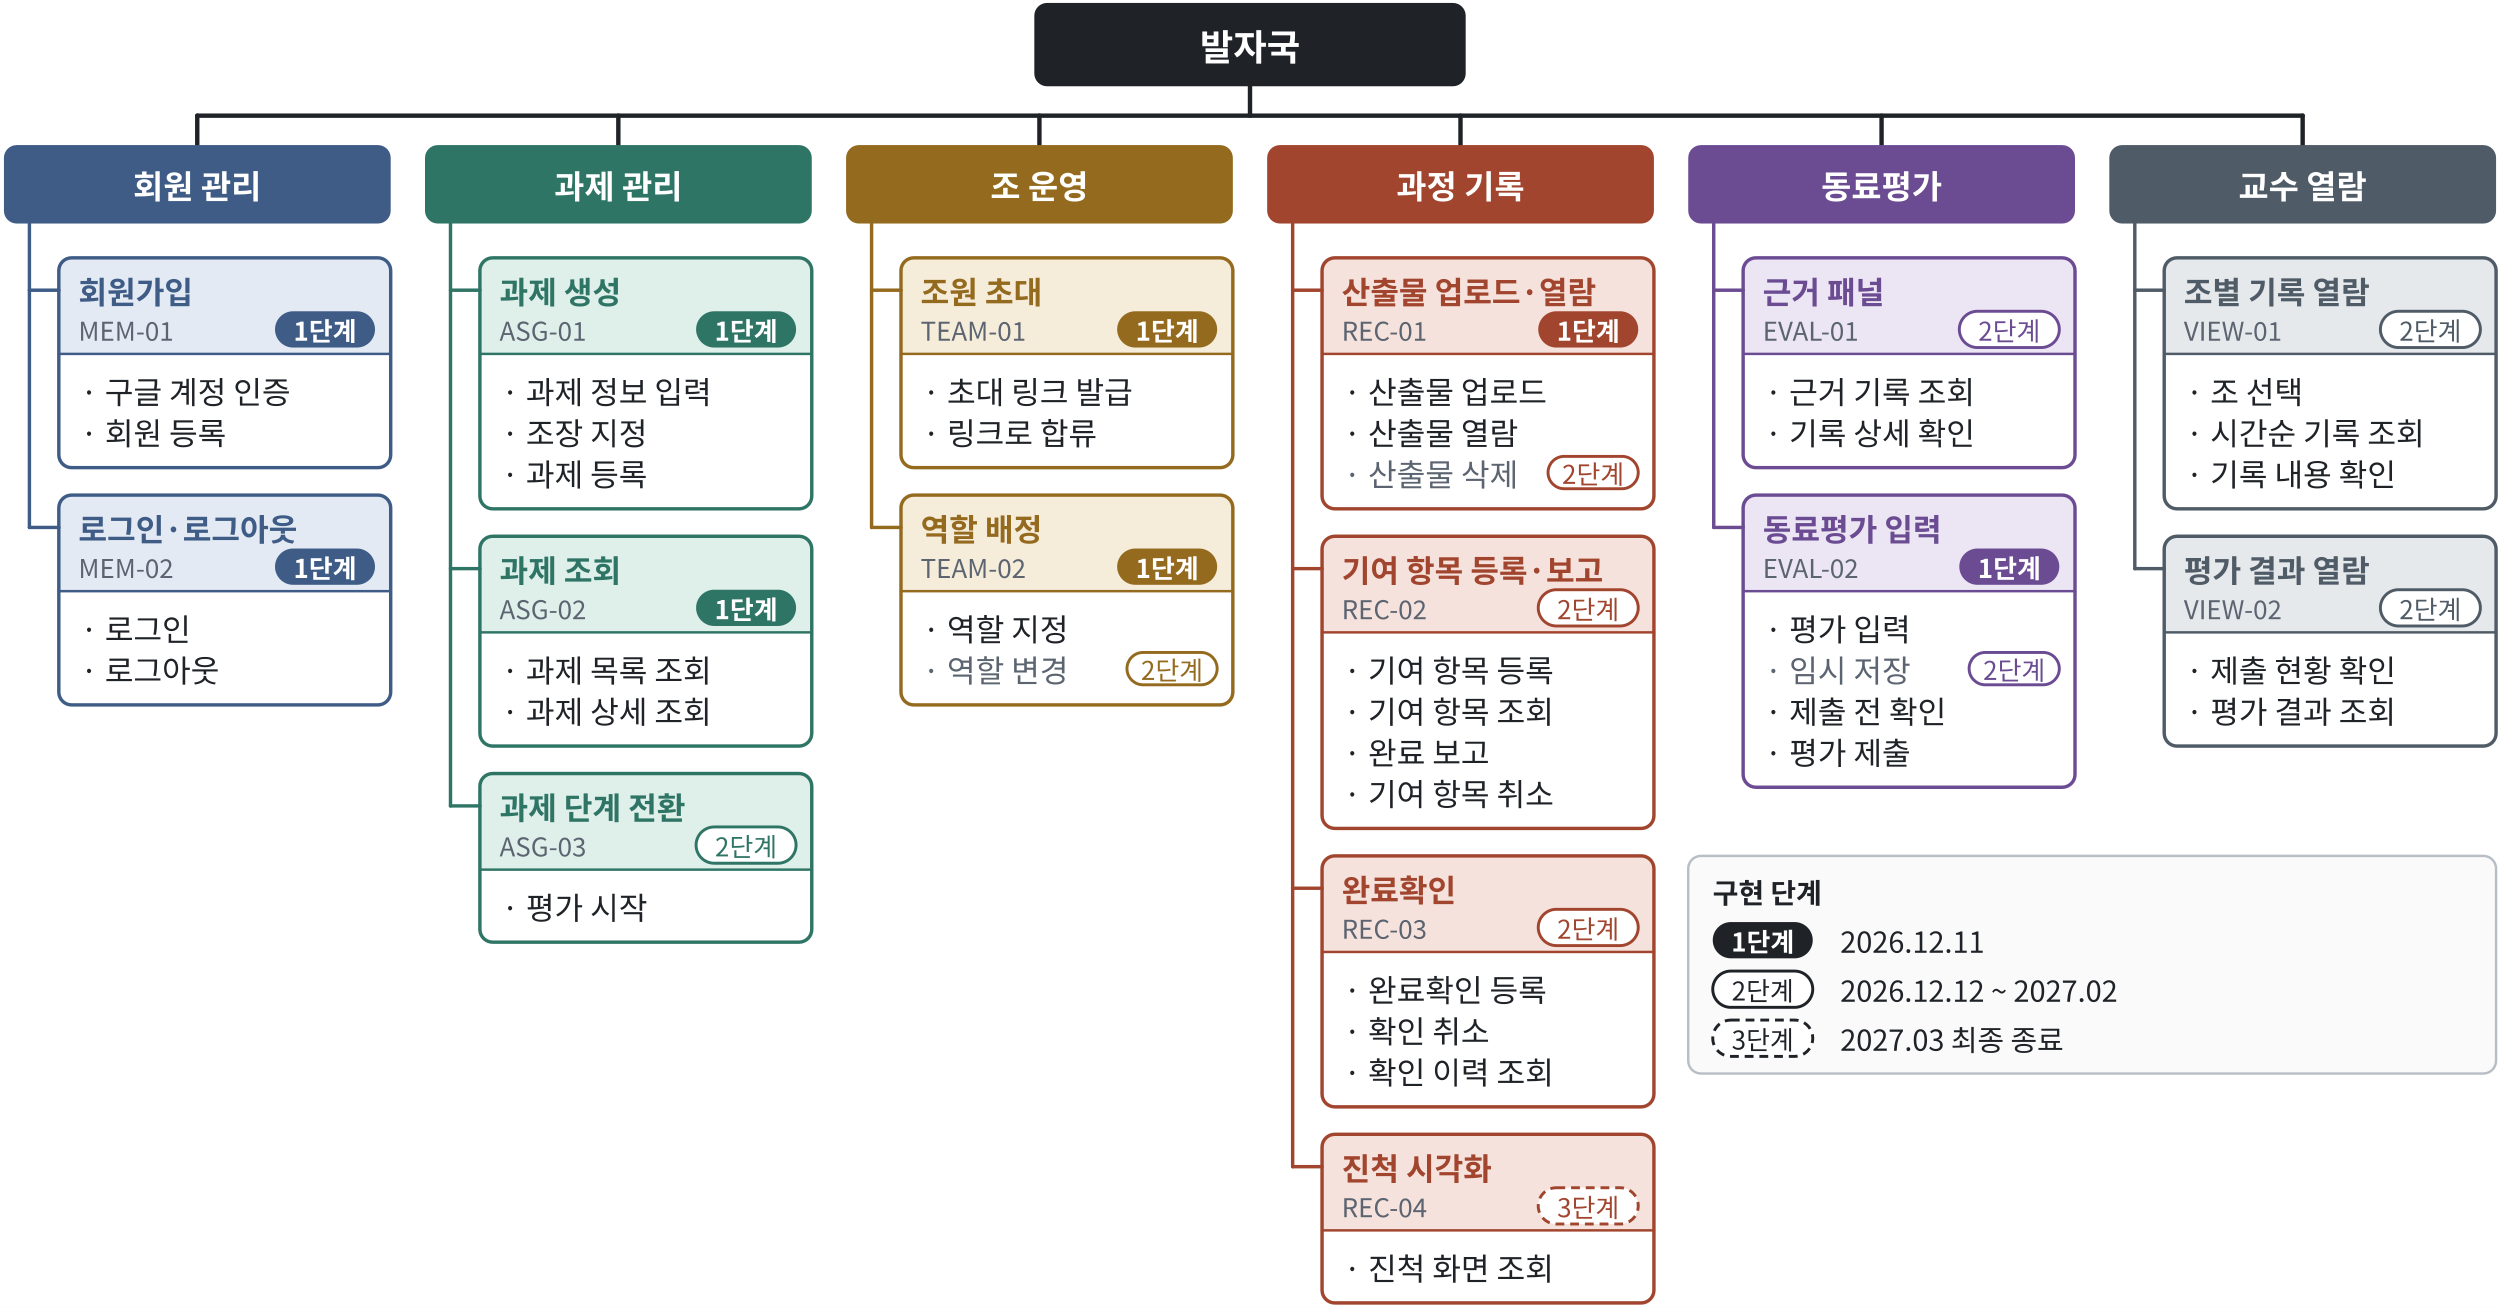
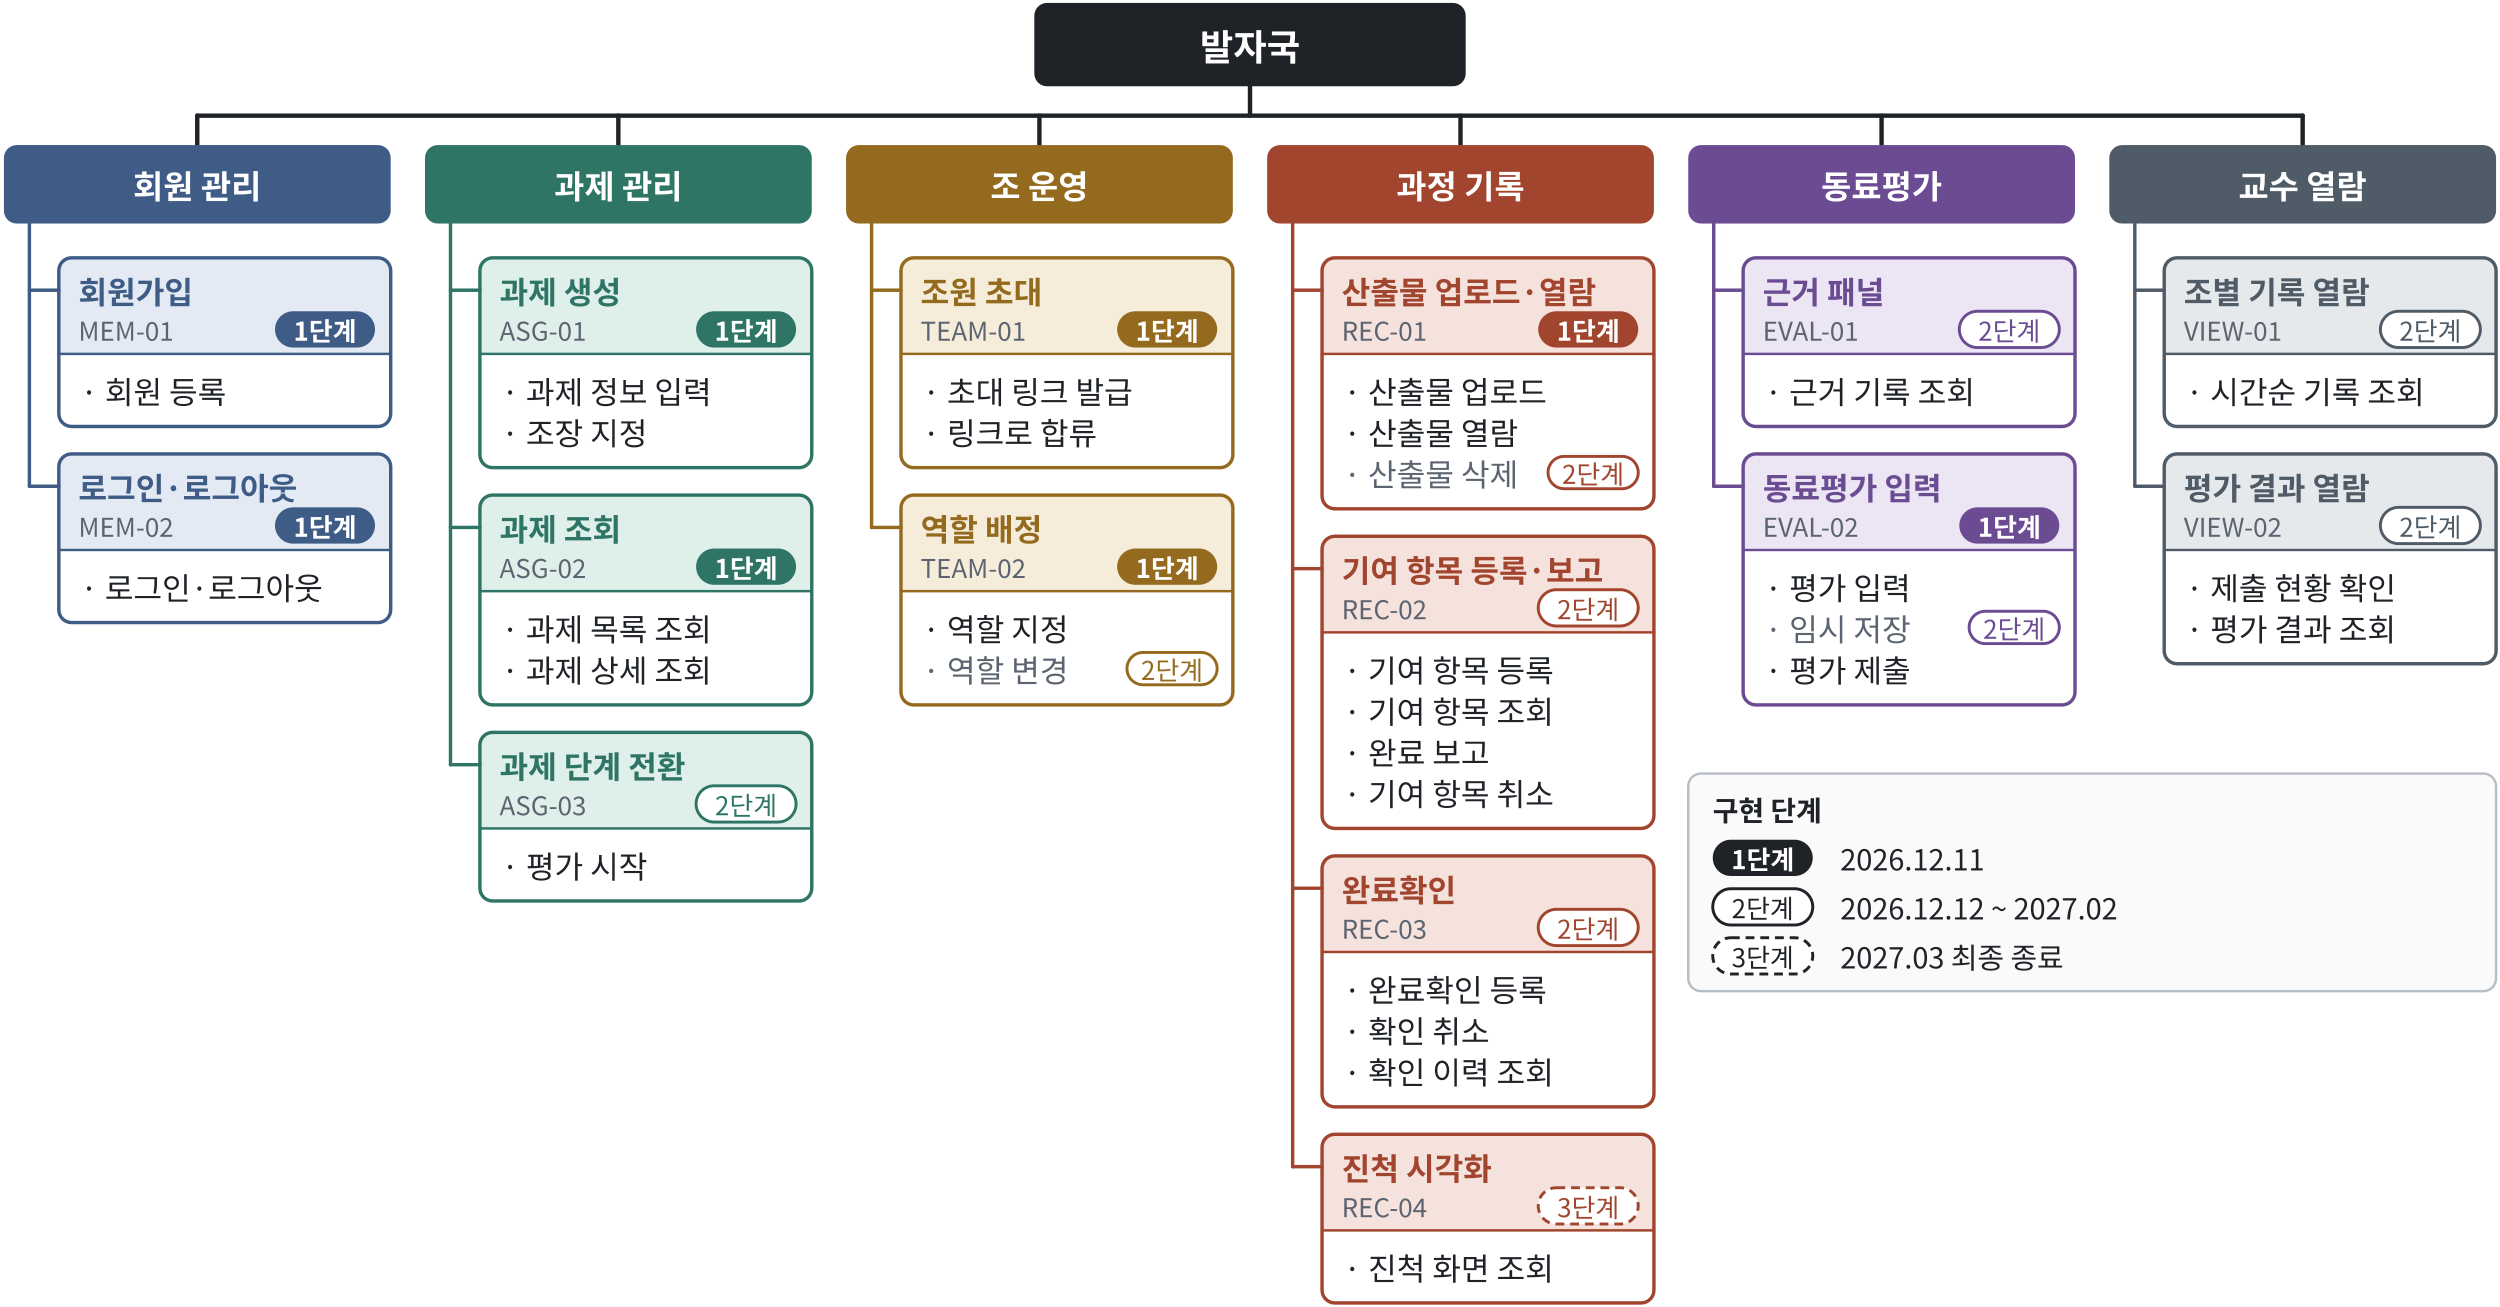
<svg xmlns="http://www.w3.org/2000/svg" width="255.0mm" height="133.30mm" viewBox="-0.4 0 255.0 133.30" font-family="Noto Sans CJK KR, sans-serif">
  <rect x="-0.4" y="0" width="255.0" height="133.30" fill="#FFFFFF" />
  <rect x="105.10" y="0.30" width="44.00" height="8.50" rx="1.3" fill="#1F2328" stroke="none" stroke-width="0.3" />
  <text x="127.10" y="4.55" font-size="3.704" font-weight="700" fill="#FFFFFF" text-anchor="middle" dominant-baseline="central">발자국</text>
  <line x1="127.10" y1="8.80" x2="127.10" y2="11.80" stroke="#1F2328" stroke-width="0.45" stroke-linecap="round" />
  <line x1="19.72" y1="11.80" x2="234.47" y2="11.80" stroke="#1F2328" stroke-width="0.45" stroke-linecap="round" />
  <line x1="19.72" y1="11.80" x2="19.72" y2="14.80" stroke="#1F2328" stroke-width="0.45" stroke-linecap="round" />
  <rect x="0.00" y="14.80" width="39.45" height="8.00" rx="1.3" fill="#3E5C86" stroke="none" stroke-width="0.3" />
  <text x="19.72" y="18.80" font-size="3.351" font-weight="700" fill="#FFFFFF" text-anchor="middle" dominant-baseline="central">회원 관리</text>
-   <rect x="5.60" y="26.30" width="33.85" height="21.40" rx="1.3" fill="#FFFFFF" stroke="none" stroke-width="0.3" />
+   <rect x="5.60" y="26.30" width="33.85" height="17.20" rx="1.3" fill="#FFFFFF" stroke="none" stroke-width="0.3" />
  <path d="M5.60,36.10 V27.60 Q5.60,26.30 6.90,26.30 H38.15 Q39.45,26.30 39.45,27.60 V36.10 Z" fill="#E3EAF4" />
  <line x1="5.60" y1="36.10" x2="39.45" y2="36.10" stroke="#3E5C86" stroke-width="0.25" stroke-linecap="round" />
-   <rect x="5.60" y="26.30" width="33.85" height="21.40" rx="1.3" fill="none" stroke="#3E5C86" stroke-width="0.35" />
+   <rect x="5.60" y="26.30" width="33.85" height="17.20" rx="1.3" fill="none" stroke="#3E5C86" stroke-width="0.35" />
  <text x="7.60" y="29.60" font-size="3.175" font-weight="700" fill="#3E5C86" text-anchor="start" dominant-baseline="central">회원가입</text>
  <text x="7.60" y="33.60" font-size="2.646" font-weight="500" fill="#5B6470" text-anchor="start" dominant-baseline="central">MEM-01</text>
  <rect x="27.65" y="31.75" width="10.20" height="3.70" rx="1.85" fill="#3E5C86" stroke="none" stroke-width="0.3" />
  <text x="32.75" y="33.60" font-size="2.646" font-weight="700" fill="#FFFFFF" text-anchor="middle" dominant-baseline="central">1단계</text>
-   <text x="7.80" y="39.80" font-size="3.175" font-weight="400" fill="#1F2328" text-anchor="start" dominant-baseline="central">· 구글 계정 인증</text>
-   <text x="7.80" y="44.00" font-size="3.175" font-weight="400" fill="#1F2328" text-anchor="start" dominant-baseline="central">· 회원 등록</text>
+   <text x="7.80" y="39.80" font-size="3.175" font-weight="400" fill="#1F2328" text-anchor="start" dominant-baseline="central">· 회원 등록</text>
  <line x1="2.60" y1="29.60" x2="5.60" y2="29.60" stroke="#3E5C86" stroke-width="0.35" stroke-linecap="round" />
-   <rect x="5.60" y="50.50" width="33.85" height="21.40" rx="1.3" fill="#FFFFFF" stroke="none" stroke-width="0.3" />
-   <path d="M5.60,60.30 V51.80 Q5.60,50.50 6.90,50.50 H38.15 Q39.45,50.50 39.45,51.80 V60.30 Z" fill="#E3EAF4" />
-   <line x1="5.60" y1="60.30" x2="39.45" y2="60.30" stroke="#3E5C86" stroke-width="0.25" stroke-linecap="round" />
-   <rect x="5.60" y="50.50" width="33.85" height="21.40" rx="1.3" fill="none" stroke="#3E5C86" stroke-width="0.35" />
-   <text x="7.60" y="53.80" font-size="3.175" font-weight="700" fill="#3E5C86" text-anchor="start" dominant-baseline="central">로그인·로그아웃</text>
-   <text x="7.60" y="57.80" font-size="2.646" font-weight="500" fill="#5B6470" text-anchor="start" dominant-baseline="central">MEM-02</text>
-   <rect x="27.65" y="55.95" width="10.20" height="3.70" rx="1.85" fill="#3E5C86" stroke="none" stroke-width="0.3" />
-   <text x="32.75" y="57.80" font-size="2.646" font-weight="700" fill="#FFFFFF" text-anchor="middle" dominant-baseline="central">1단계</text>
-   <text x="7.80" y="64.00" font-size="3.175" font-weight="400" fill="#1F2328" text-anchor="start" dominant-baseline="central">· 로그인</text>
-   <text x="7.80" y="68.20" font-size="3.175" font-weight="400" fill="#1F2328" text-anchor="start" dominant-baseline="central">· 로그아웃</text>
-   <line x1="2.60" y1="53.80" x2="5.60" y2="53.80" stroke="#3E5C86" stroke-width="0.35" stroke-linecap="round" />
-   <line x1="2.60" y1="22.80" x2="2.60" y2="53.80" stroke="#3E5C86" stroke-width="0.35" stroke-linecap="round" />
+   <rect x="5.60" y="46.30" width="33.85" height="17.20" rx="1.3" fill="#FFFFFF" stroke="none" stroke-width="0.3" />
+   <path d="M5.60,56.10 V47.60 Q5.60,46.30 6.90,46.30 H38.15 Q39.45,46.30 39.45,47.60 V56.10 Z" fill="#E3EAF4" />
+   <line x1="5.60" y1="56.10" x2="39.45" y2="56.10" stroke="#3E5C86" stroke-width="0.25" stroke-linecap="round" />
+   <rect x="5.60" y="46.30" width="33.85" height="17.20" rx="1.3" fill="none" stroke="#3E5C86" stroke-width="0.35" />
+   <text x="7.60" y="49.60" font-size="3.175" font-weight="700" fill="#3E5C86" text-anchor="start" dominant-baseline="central">로그인·로그아웃</text>
+   <text x="7.60" y="53.60" font-size="2.646" font-weight="500" fill="#5B6470" text-anchor="start" dominant-baseline="central">MEM-02</text>
+   <rect x="27.65" y="51.75" width="10.20" height="3.70" rx="1.85" fill="#3E5C86" stroke="none" stroke-width="0.3" />
+   <text x="32.75" y="53.60" font-size="2.646" font-weight="700" fill="#FFFFFF" text-anchor="middle" dominant-baseline="central">1단계</text>
+   <text x="7.80" y="59.80" font-size="3.175" font-weight="400" fill="#1F2328" text-anchor="start" dominant-baseline="central">· 로그인·로그아웃</text>
+   <line x1="2.60" y1="49.60" x2="5.60" y2="49.60" stroke="#3E5C86" stroke-width="0.35" stroke-linecap="round" />
+   <line x1="2.60" y1="22.80" x2="2.60" y2="49.60" stroke="#3E5C86" stroke-width="0.35" stroke-linecap="round" />
  <line x1="62.67" y1="11.80" x2="62.67" y2="14.80" stroke="#1F2328" stroke-width="0.45" stroke-linecap="round" />
  <rect x="42.95" y="14.80" width="39.45" height="8.00" rx="1.3" fill="#2F7566" stroke="none" stroke-width="0.3" />
  <text x="62.67" y="18.80" font-size="3.351" font-weight="700" fill="#FFFFFF" text-anchor="middle" dominant-baseline="central">과제 관리</text>
-   <rect x="48.55" y="26.30" width="33.85" height="25.60" rx="1.3" fill="#FFFFFF" stroke="none" stroke-width="0.3" />
+   <rect x="48.55" y="26.30" width="33.85" height="21.40" rx="1.3" fill="#FFFFFF" stroke="none" stroke-width="0.3" />
  <path d="M48.55,36.10 V27.60 Q48.55,26.30 49.85,26.30 H81.10 Q82.40,26.30 82.40,27.60 V36.10 Z" fill="#DFEFEA" />
  <line x1="48.55" y1="36.10" x2="82.40" y2="36.10" stroke="#2F7566" stroke-width="0.25" stroke-linecap="round" />
-   <rect x="48.55" y="26.30" width="33.85" height="25.60" rx="1.3" fill="none" stroke="#2F7566" stroke-width="0.35" />
+   <rect x="48.55" y="26.30" width="33.85" height="21.40" rx="1.3" fill="none" stroke="#2F7566" stroke-width="0.35" />
  <text x="50.55" y="29.60" font-size="3.175" font-weight="700" fill="#2F7566" text-anchor="start" dominant-baseline="central">과제 생성</text>
  <text x="50.55" y="33.60" font-size="2.646" font-weight="500" fill="#5B6470" text-anchor="start" dominant-baseline="central">ASG-01</text>
  <rect x="70.60" y="31.75" width="10.20" height="3.70" rx="1.85" fill="#2F7566" stroke="none" stroke-width="0.3" />
  <text x="75.70" y="33.60" font-size="2.646" font-weight="700" fill="#FFFFFF" text-anchor="middle" dominant-baseline="central">1단계</text>
  <text x="50.75" y="39.80" font-size="3.175" font-weight="400" fill="#1F2328" text-anchor="start" dominant-baseline="central">· 과제 정보 입력</text>
  <text x="50.75" y="44.00" font-size="3.175" font-weight="400" fill="#1F2328" text-anchor="start" dominant-baseline="central">· 조장 지정</text>
-   <text x="50.75" y="48.20" font-size="3.175" font-weight="400" fill="#1F2328" text-anchor="start" dominant-baseline="central">· 과제 등록</text>
  <line x1="45.55" y1="29.60" x2="48.55" y2="29.60" stroke="#2F7566" stroke-width="0.35" stroke-linecap="round" />
-   <rect x="48.55" y="54.70" width="33.85" height="21.40" rx="1.3" fill="#FFFFFF" stroke="none" stroke-width="0.3" />
-   <path d="M48.55,64.50 V56.00 Q48.55,54.70 49.85,54.70 H81.10 Q82.40,54.70 82.40,56.00 V64.50 Z" fill="#DFEFEA" />
-   <line x1="48.55" y1="64.50" x2="82.40" y2="64.50" stroke="#2F7566" stroke-width="0.25" stroke-linecap="round" />
-   <rect x="48.55" y="54.70" width="33.85" height="21.40" rx="1.3" fill="none" stroke="#2F7566" stroke-width="0.35" />
-   <text x="50.55" y="58.00" font-size="3.175" font-weight="700" fill="#2F7566" text-anchor="start" dominant-baseline="central">과제 조회</text>
-   <text x="50.55" y="62.00" font-size="2.646" font-weight="500" fill="#5B6470" text-anchor="start" dominant-baseline="central">ASG-02</text>
-   <rect x="70.60" y="60.15" width="10.20" height="3.70" rx="1.85" fill="#2F7566" stroke="none" stroke-width="0.3" />
-   <text x="75.70" y="62.00" font-size="2.646" font-weight="700" fill="#FFFFFF" text-anchor="middle" dominant-baseline="central">1단계</text>
-   <text x="50.75" y="68.20" font-size="3.175" font-weight="400" fill="#1F2328" text-anchor="start" dominant-baseline="central">· 과제 목록 조회</text>
-   <text x="50.75" y="72.40" font-size="3.175" font-weight="400" fill="#1F2328" text-anchor="start" dominant-baseline="central">· 과제 상세 조회</text>
-   <line x1="45.55" y1="58.00" x2="48.55" y2="58.00" stroke="#2F7566" stroke-width="0.35" stroke-linecap="round" />
-   <rect x="48.55" y="78.90" width="33.85" height="17.20" rx="1.3" fill="#FFFFFF" stroke="none" stroke-width="0.3" />
-   <path d="M48.55,88.70 V80.20 Q48.55,78.90 49.85,78.90 H81.10 Q82.40,78.90 82.40,80.20 V88.70 Z" fill="#DFEFEA" />
-   <line x1="48.55" y1="88.70" x2="82.40" y2="88.70" stroke="#2F7566" stroke-width="0.25" stroke-linecap="round" />
-   <rect x="48.55" y="78.90" width="33.85" height="17.20" rx="1.3" fill="none" stroke="#2F7566" stroke-width="0.35" />
-   <text x="50.55" y="82.20" font-size="3.175" font-weight="700" fill="#2F7566" text-anchor="start" dominant-baseline="central">과제 단계 전환</text>
-   <text x="50.55" y="86.20" font-size="2.646" font-weight="500" fill="#5B6470" text-anchor="start" dominant-baseline="central">ASG-03</text>
-   <rect x="70.60" y="84.35" width="10.20" height="3.70" rx="1.85" fill="#FFFFFF" stroke="#2F7566" stroke-width="0.3" />
-   <text x="75.70" y="86.20" font-size="2.646" font-weight="500" fill="#2F7566" text-anchor="middle" dominant-baseline="central">2단계</text>
-   <text x="50.75" y="92.40" font-size="3.175" font-weight="400" fill="#1F2328" text-anchor="start" dominant-baseline="central">· 평가 시작</text>
-   <line x1="45.55" y1="82.20" x2="48.55" y2="82.20" stroke="#2F7566" stroke-width="0.35" stroke-linecap="round" />
-   <line x1="45.55" y1="22.80" x2="45.55" y2="82.20" stroke="#2F7566" stroke-width="0.35" stroke-linecap="round" />
+   <rect x="48.55" y="50.50" width="33.85" height="21.40" rx="1.3" fill="#FFFFFF" stroke="none" stroke-width="0.3" />
+   <path d="M48.55,60.30 V51.80 Q48.55,50.50 49.85,50.50 H81.10 Q82.40,50.50 82.40,51.80 V60.30 Z" fill="#DFEFEA" />
+   <line x1="48.55" y1="60.30" x2="82.40" y2="60.30" stroke="#2F7566" stroke-width="0.25" stroke-linecap="round" />
+   <rect x="48.55" y="50.50" width="33.85" height="21.40" rx="1.3" fill="none" stroke="#2F7566" stroke-width="0.35" />
+   <text x="50.55" y="53.80" font-size="3.175" font-weight="700" fill="#2F7566" text-anchor="start" dominant-baseline="central">과제 조회</text>
+   <text x="50.55" y="57.80" font-size="2.646" font-weight="500" fill="#5B6470" text-anchor="start" dominant-baseline="central">ASG-02</text>
+   <rect x="70.60" y="55.95" width="10.20" height="3.70" rx="1.85" fill="#2F7566" stroke="none" stroke-width="0.3" />
+   <text x="75.70" y="57.80" font-size="2.646" font-weight="700" fill="#FFFFFF" text-anchor="middle" dominant-baseline="central">1단계</text>
+   <text x="50.75" y="64.00" font-size="3.175" font-weight="400" fill="#1F2328" text-anchor="start" dominant-baseline="central">· 과제 목록 조회</text>
+   <text x="50.75" y="68.20" font-size="3.175" font-weight="400" fill="#1F2328" text-anchor="start" dominant-baseline="central">· 과제 상세 조회</text>
+   <line x1="45.55" y1="53.80" x2="48.55" y2="53.80" stroke="#2F7566" stroke-width="0.35" stroke-linecap="round" />
+   <rect x="48.55" y="74.70" width="33.85" height="17.20" rx="1.3" fill="#FFFFFF" stroke="none" stroke-width="0.3" />
+   <path d="M48.55,84.50 V76.00 Q48.55,74.70 49.85,74.70 H81.10 Q82.40,74.70 82.40,76.00 V84.50 Z" fill="#DFEFEA" />
+   <line x1="48.55" y1="84.50" x2="82.40" y2="84.50" stroke="#2F7566" stroke-width="0.25" stroke-linecap="round" />
+   <rect x="48.55" y="74.70" width="33.85" height="17.20" rx="1.3" fill="none" stroke="#2F7566" stroke-width="0.35" />
+   <text x="50.55" y="78.00" font-size="3.175" font-weight="700" fill="#2F7566" text-anchor="start" dominant-baseline="central">과제 단계 전환</text>
+   <text x="50.55" y="82.00" font-size="2.646" font-weight="500" fill="#5B6470" text-anchor="start" dominant-baseline="central">ASG-03</text>
+   <rect x="70.60" y="80.15" width="10.20" height="3.70" rx="1.85" fill="#FFFFFF" stroke="#2F7566" stroke-width="0.3" />
+   <text x="75.70" y="82.00" font-size="2.646" font-weight="500" fill="#2F7566" text-anchor="middle" dominant-baseline="central">2단계</text>
+   <text x="50.75" y="88.20" font-size="3.175" font-weight="400" fill="#1F2328" text-anchor="start" dominant-baseline="central">· 평가 시작</text>
+   <line x1="45.55" y1="78.00" x2="48.55" y2="78.00" stroke="#2F7566" stroke-width="0.35" stroke-linecap="round" />
+   <line x1="45.55" y1="22.80" x2="45.55" y2="78.00" stroke="#2F7566" stroke-width="0.35" stroke-linecap="round" />
  <line x1="105.62" y1="11.80" x2="105.62" y2="14.80" stroke="#1F2328" stroke-width="0.45" stroke-linecap="round" />
  <rect x="85.90" y="14.80" width="39.45" height="8.00" rx="1.3" fill="#946A1E" stroke="none" stroke-width="0.3" />
  <text x="105.62" y="18.80" font-size="3.351" font-weight="700" fill="#FFFFFF" text-anchor="middle" dominant-baseline="central">조 운영</text>
  <rect x="91.50" y="26.30" width="33.85" height="21.40" rx="1.3" fill="#FFFFFF" stroke="none" stroke-width="0.3" />
  <path d="M91.50,36.10 V27.60 Q91.50,26.30 92.80,26.30 H124.05 Q125.35,26.30 125.35,27.60 V36.10 Z" fill="#F5ECDA" />
  <line x1="91.50" y1="36.10" x2="125.35" y2="36.10" stroke="#946A1E" stroke-width="0.25" stroke-linecap="round" />
  <rect x="91.50" y="26.30" width="33.85" height="21.40" rx="1.3" fill="none" stroke="#946A1E" stroke-width="0.35" />
  <text x="93.50" y="29.60" font-size="3.175" font-weight="700" fill="#946A1E" text-anchor="start" dominant-baseline="central">조원 초대</text>
  <text x="93.50" y="33.60" font-size="2.646" font-weight="500" fill="#5B6470" text-anchor="start" dominant-baseline="central">TEAM-01</text>
  <rect x="113.55" y="31.75" width="10.20" height="3.70" rx="1.85" fill="#946A1E" stroke="none" stroke-width="0.3" />
  <text x="118.65" y="33.60" font-size="2.646" font-weight="700" fill="#FFFFFF" text-anchor="middle" dominant-baseline="central">1단계</text>
  <text x="93.70" y="39.80" font-size="3.175" font-weight="400" fill="#1F2328" text-anchor="start" dominant-baseline="central">· 초대 링크 발급</text>
  <text x="93.70" y="44.00" font-size="3.175" font-weight="400" fill="#1F2328" text-anchor="start" dominant-baseline="central">· 링크로 합류</text>
  <line x1="88.50" y1="29.60" x2="91.50" y2="29.60" stroke="#946A1E" stroke-width="0.35" stroke-linecap="round" />
  <rect x="91.50" y="50.50" width="33.85" height="21.40" rx="1.3" fill="#FFFFFF" stroke="none" stroke-width="0.3" />
  <path d="M91.50,60.30 V51.80 Q91.50,50.50 92.80,50.50 H124.05 Q125.35,50.50 125.35,51.80 V60.30 Z" fill="#F5ECDA" />
  <line x1="91.50" y1="60.30" x2="125.35" y2="60.30" stroke="#946A1E" stroke-width="0.25" stroke-linecap="round" />
  <rect x="91.50" y="50.50" width="33.85" height="21.40" rx="1.3" fill="none" stroke="#946A1E" stroke-width="0.35" />
  <text x="93.50" y="53.80" font-size="3.175" font-weight="700" fill="#946A1E" text-anchor="start" dominant-baseline="central">역할 배정</text>
  <text x="93.50" y="57.80" font-size="2.646" font-weight="500" fill="#5B6470" text-anchor="start" dominant-baseline="central">TEAM-02</text>
  <rect x="113.55" y="55.95" width="10.20" height="3.70" rx="1.85" fill="#946A1E" stroke="none" stroke-width="0.3" />
  <text x="118.65" y="57.80" font-size="2.646" font-weight="700" fill="#FFFFFF" text-anchor="middle" dominant-baseline="central">1단계</text>
  <text x="93.70" y="64.00" font-size="3.175" font-weight="400" fill="#1F2328" text-anchor="start" dominant-baseline="central">· 역할 지정</text>
  <text x="93.70" y="68.20" font-size="3.175" font-weight="400" fill="#5B6470" text-anchor="start" dominant-baseline="central">· 역할 변경</text>
  <rect x="114.55" y="66.55" width="9.20" height="3.30" rx="1.65" fill="#FFFFFF" stroke="#946A1E" stroke-width="0.3" />
  <text x="119.15" y="68.20" font-size="2.646" font-weight="500" fill="#946A1E" text-anchor="middle" dominant-baseline="central">2단계</text>
  <line x1="88.50" y1="53.80" x2="91.50" y2="53.80" stroke="#946A1E" stroke-width="0.35" stroke-linecap="round" />
  <line x1="88.50" y1="22.80" x2="88.50" y2="53.80" stroke="#946A1E" stroke-width="0.35" stroke-linecap="round" />
  <line x1="148.57" y1="11.80" x2="148.57" y2="14.80" stroke="#1F2328" stroke-width="0.45" stroke-linecap="round" />
  <rect x="128.85" y="14.80" width="39.45" height="8.00" rx="1.3" fill="#A1452E" stroke="none" stroke-width="0.3" />
  <text x="148.57" y="18.80" font-size="3.351" font-weight="700" fill="#FFFFFF" text-anchor="middle" dominant-baseline="central">과정 기록</text>
  <rect x="134.45" y="26.30" width="33.85" height="25.60" rx="1.3" fill="#FFFFFF" stroke="none" stroke-width="0.3" />
  <path d="M134.45,36.10 V27.60 Q134.45,26.30 135.75,26.30 H167.00 Q168.30,26.30 168.30,27.60 V36.10 Z" fill="#F6E2DC" />
  <line x1="134.45" y1="36.10" x2="168.30" y2="36.10" stroke="#A1452E" stroke-width="0.25" stroke-linecap="round" />
  <rect x="134.45" y="26.30" width="33.85" height="25.60" rx="1.3" fill="none" stroke="#A1452E" stroke-width="0.35" />
  <text x="136.45" y="29.60" font-size="3.175" font-weight="700" fill="#A1452E" text-anchor="start" dominant-baseline="central">산출물 업로드·열람</text>
  <text x="136.45" y="33.60" font-size="2.646" font-weight="500" fill="#5B6470" text-anchor="start" dominant-baseline="central">REC-01</text>
  <rect x="156.50" y="31.75" width="10.20" height="3.70" rx="1.85" fill="#A1452E" stroke="none" stroke-width="0.3" />
  <text x="161.60" y="33.60" font-size="2.646" font-weight="700" fill="#FFFFFF" text-anchor="middle" dominant-baseline="central">1단계</text>
  <text x="136.65" y="39.80" font-size="3.175" font-weight="400" fill="#1F2328" text-anchor="start" dominant-baseline="central">· 산출물 업로드</text>
  <text x="136.65" y="44.00" font-size="3.175" font-weight="400" fill="#1F2328" text-anchor="start" dominant-baseline="central">· 산출물 열람</text>
  <text x="136.65" y="48.20" font-size="3.175" font-weight="400" fill="#5B6470" text-anchor="start" dominant-baseline="central">· 산출물 삭제</text>
  <rect x="157.50" y="46.55" width="9.20" height="3.30" rx="1.65" fill="#FFFFFF" stroke="#A1452E" stroke-width="0.3" />
  <text x="162.10" y="48.20" font-size="2.646" font-weight="500" fill="#A1452E" text-anchor="middle" dominant-baseline="central">2단계</text>
  <line x1="131.45" y1="29.60" x2="134.45" y2="29.60" stroke="#A1452E" stroke-width="0.35" stroke-linecap="round" />
  <rect x="134.45" y="54.70" width="33.85" height="29.80" rx="1.3" fill="#FFFFFF" stroke="none" stroke-width="0.3" />
  <path d="M134.45,64.50 V56.00 Q134.45,54.70 135.75,54.70 H167.00 Q168.30,54.70 168.30,56.00 V64.50 Z" fill="#F6E2DC" />
  <line x1="134.45" y1="64.50" x2="168.30" y2="64.50" stroke="#A1452E" stroke-width="0.25" stroke-linecap="round" />
  <rect x="134.45" y="54.70" width="33.85" height="29.80" rx="1.3" fill="none" stroke="#A1452E" stroke-width="0.35" />
  <text x="136.45" y="58.00" font-size="3.175" font-weight="700" fill="#A1452E" text-anchor="start" dominant-baseline="central">기여 항목 등록·보고</text>
  <text x="136.45" y="62.00" font-size="2.646" font-weight="500" fill="#5B6470" text-anchor="start" dominant-baseline="central">REC-02</text>
  <rect x="156.50" y="60.15" width="10.20" height="3.70" rx="1.85" fill="#FFFFFF" stroke="#A1452E" stroke-width="0.3" />
  <text x="161.60" y="62.00" font-size="2.646" font-weight="500" fill="#A1452E" text-anchor="middle" dominant-baseline="central">2단계</text>
  <text x="136.65" y="68.20" font-size="3.175" font-weight="400" fill="#1F2328" text-anchor="start" dominant-baseline="central">· 기여 항목 등록</text>
  <text x="136.65" y="72.40" font-size="3.175" font-weight="400" fill="#1F2328" text-anchor="start" dominant-baseline="central">· 기여 항목 조회</text>
  <text x="136.65" y="76.60" font-size="3.175" font-weight="400" fill="#1F2328" text-anchor="start" dominant-baseline="central">· 완료 보고</text>
  <text x="136.65" y="80.80" font-size="3.175" font-weight="400" fill="#1F2328" text-anchor="start" dominant-baseline="central">· 기여 항목 취소</text>
  <line x1="131.45" y1="58.00" x2="134.45" y2="58.00" stroke="#A1452E" stroke-width="0.35" stroke-linecap="round" />
  <rect x="134.45" y="87.30" width="33.85" height="25.60" rx="1.3" fill="#FFFFFF" stroke="none" stroke-width="0.3" />
  <path d="M134.45,97.10 V88.60 Q134.45,87.30 135.75,87.30 H167.00 Q168.30,87.30 168.30,88.60 V97.10 Z" fill="#F6E2DC" />
  <line x1="134.45" y1="97.10" x2="168.30" y2="97.10" stroke="#A1452E" stroke-width="0.25" stroke-linecap="round" />
  <rect x="134.45" y="87.30" width="33.85" height="25.60" rx="1.3" fill="none" stroke="#A1452E" stroke-width="0.35" />
  <text x="136.45" y="90.60" font-size="3.175" font-weight="700" fill="#A1452E" text-anchor="start" dominant-baseline="central">완료확인</text>
  <text x="136.45" y="94.60" font-size="2.646" font-weight="500" fill="#5B6470" text-anchor="start" dominant-baseline="central">REC-03</text>
  <rect x="156.50" y="92.75" width="10.20" height="3.70" rx="1.85" fill="#FFFFFF" stroke="#A1452E" stroke-width="0.3" />
  <text x="161.60" y="94.60" font-size="2.646" font-weight="500" fill="#A1452E" text-anchor="middle" dominant-baseline="central">2단계</text>
  <text x="136.65" y="100.80" font-size="3.175" font-weight="400" fill="#1F2328" text-anchor="start" dominant-baseline="central">· 완료확인 등록</text>
  <text x="136.65" y="105.00" font-size="3.175" font-weight="400" fill="#1F2328" text-anchor="start" dominant-baseline="central">· 확인 취소</text>
  <text x="136.65" y="109.20" font-size="3.175" font-weight="400" fill="#1F2328" text-anchor="start" dominant-baseline="central">· 확인 이력 조회</text>
  <line x1="131.45" y1="90.60" x2="134.45" y2="90.60" stroke="#A1452E" stroke-width="0.35" stroke-linecap="round" />
  <rect x="134.45" y="115.70" width="33.85" height="17.20" rx="1.3" fill="#FFFFFF" stroke="none" stroke-width="0.3" />
  <path d="M134.45,125.50 V117.00 Q134.45,115.70 135.75,115.70 H167.00 Q168.30,115.70 168.30,117.00 V125.50 Z" fill="#F6E2DC" />
  <line x1="134.45" y1="125.50" x2="168.30" y2="125.50" stroke="#A1452E" stroke-width="0.25" stroke-linecap="round" />
  <rect x="134.45" y="115.70" width="33.85" height="17.20" rx="1.3" fill="none" stroke="#A1452E" stroke-width="0.35" />
  <text x="136.45" y="119.00" font-size="3.175" font-weight="700" fill="#A1452E" text-anchor="start" dominant-baseline="central">진척 시각화</text>
  <text x="136.45" y="123.00" font-size="2.646" font-weight="500" fill="#5B6470" text-anchor="start" dominant-baseline="central">REC-04</text>
  <rect x="156.50" y="121.15" width="10.20" height="3.70" rx="1.85" fill="#FFFFFF" stroke="#A1452E" stroke-width="0.3" stroke-dasharray="0.9 0.6" />
  <text x="161.60" y="123.00" font-size="2.646" font-weight="500" fill="#A1452E" text-anchor="middle" dominant-baseline="central">3단계</text>
  <text x="136.65" y="129.20" font-size="3.175" font-weight="400" fill="#1F2328" text-anchor="start" dominant-baseline="central">· 진척 화면 조회</text>
  <line x1="131.45" y1="119.00" x2="134.45" y2="119.00" stroke="#A1452E" stroke-width="0.35" stroke-linecap="round" />
  <line x1="131.45" y1="22.80" x2="131.45" y2="119.00" stroke="#A1452E" stroke-width="0.35" stroke-linecap="round" />
  <line x1="191.52" y1="11.80" x2="191.52" y2="14.80" stroke="#1F2328" stroke-width="0.45" stroke-linecap="round" />
  <rect x="171.80" y="14.80" width="39.45" height="8.00" rx="1.3" fill="#6B4C93" stroke="none" stroke-width="0.3" />
  <text x="191.52" y="18.80" font-size="3.351" font-weight="700" fill="#FFFFFF" text-anchor="middle" dominant-baseline="central">동료평가</text>
-   <rect x="177.40" y="26.30" width="33.85" height="21.40" rx="1.3" fill="#FFFFFF" stroke="none" stroke-width="0.3" />
+   <rect x="177.40" y="26.30" width="33.85" height="17.20" rx="1.3" fill="#FFFFFF" stroke="none" stroke-width="0.3" />
  <path d="M177.40,36.10 V27.60 Q177.40,26.30 178.70,26.30 H209.95 Q211.25,26.30 211.25,27.60 V36.10 Z" fill="#ECE5F4" />
  <line x1="177.40" y1="36.10" x2="211.25" y2="36.10" stroke="#6B4C93" stroke-width="0.25" stroke-linecap="round" />
-   <rect x="177.40" y="26.30" width="33.85" height="21.40" rx="1.3" fill="none" stroke="#6B4C93" stroke-width="0.35" />
+   <rect x="177.40" y="26.30" width="33.85" height="17.20" rx="1.3" fill="none" stroke="#6B4C93" stroke-width="0.35" />
  <text x="179.40" y="29.60" font-size="3.175" font-weight="700" fill="#6B4C93" text-anchor="start" dominant-baseline="central">근거 패널</text>
  <text x="179.40" y="33.60" font-size="2.646" font-weight="500" fill="#5B6470" text-anchor="start" dominant-baseline="central">EVAL-01</text>
  <rect x="199.45" y="31.75" width="10.20" height="3.70" rx="1.85" fill="#FFFFFF" stroke="#6B4C93" stroke-width="0.3" />
  <text x="204.55" y="33.60" font-size="2.646" font-weight="500" fill="#6B4C93" text-anchor="middle" dominant-baseline="central">2단계</text>
  <text x="179.60" y="39.80" font-size="3.175" font-weight="400" fill="#1F2328" text-anchor="start" dominant-baseline="central">· 근거 기록 조회</text>
-   <text x="179.60" y="44.00" font-size="3.175" font-weight="400" fill="#1F2328" text-anchor="start" dominant-baseline="central">· 기록 상세 확인</text>
  <line x1="174.40" y1="29.60" x2="177.40" y2="29.60" stroke="#6B4C93" stroke-width="0.35" stroke-linecap="round" />
-   <rect x="177.40" y="50.50" width="33.85" height="29.80" rx="1.3" fill="#FFFFFF" stroke="none" stroke-width="0.3" />
-   <path d="M177.40,60.30 V51.80 Q177.40,50.50 178.70,50.50 H209.95 Q211.25,50.50 211.25,51.80 V60.30 Z" fill="#ECE5F4" />
-   <line x1="177.40" y1="60.30" x2="211.25" y2="60.30" stroke="#6B4C93" stroke-width="0.25" stroke-linecap="round" />
-   <rect x="177.40" y="50.50" width="33.85" height="29.80" rx="1.3" fill="none" stroke="#6B4C93" stroke-width="0.35" />
-   <text x="179.40" y="53.80" font-size="3.175" font-weight="700" fill="#6B4C93" text-anchor="start" dominant-baseline="central">동료평가 입력</text>
-   <text x="179.40" y="57.80" font-size="2.646" font-weight="500" fill="#5B6470" text-anchor="start" dominant-baseline="central">EVAL-02</text>
-   <rect x="199.45" y="55.95" width="10.20" height="3.70" rx="1.85" fill="#6B4C93" stroke="none" stroke-width="0.3" />
-   <text x="204.55" y="57.80" font-size="2.646" font-weight="700" fill="#FFFFFF" text-anchor="middle" dominant-baseline="central">1단계</text>
-   <text x="179.60" y="64.00" font-size="3.175" font-weight="400" fill="#1F2328" text-anchor="start" dominant-baseline="central">· 평가 입력</text>
-   <text x="179.60" y="68.20" font-size="3.175" font-weight="400" fill="#5B6470" text-anchor="start" dominant-baseline="central">· 임시 저장</text>
-   <rect x="200.45" y="66.55" width="9.20" height="3.30" rx="1.65" fill="#FFFFFF" stroke="#6B4C93" stroke-width="0.3" />
-   <text x="205.05" y="68.20" font-size="2.646" font-weight="500" fill="#6B4C93" text-anchor="middle" dominant-baseline="central">2단계</text>
-   <text x="179.60" y="72.40" font-size="3.175" font-weight="400" fill="#1F2328" text-anchor="start" dominant-baseline="central">· 제출 전 확인</text>
-   <text x="179.60" y="76.60" font-size="3.175" font-weight="400" fill="#1F2328" text-anchor="start" dominant-baseline="central">· 평가 제출</text>
-   <line x1="174.40" y1="53.80" x2="177.40" y2="53.80" stroke="#6B4C93" stroke-width="0.35" stroke-linecap="round" />
-   <line x1="174.40" y1="22.80" x2="174.40" y2="53.80" stroke="#6B4C93" stroke-width="0.35" stroke-linecap="round" />
+   <rect x="177.40" y="46.30" width="33.85" height="25.60" rx="1.3" fill="#FFFFFF" stroke="none" stroke-width="0.3" />
+   <path d="M177.40,56.10 V47.60 Q177.40,46.30 178.70,46.30 H209.95 Q211.25,46.30 211.25,47.60 V56.10 Z" fill="#ECE5F4" />
+   <line x1="177.40" y1="56.10" x2="211.25" y2="56.10" stroke="#6B4C93" stroke-width="0.25" stroke-linecap="round" />
+   <rect x="177.40" y="46.30" width="33.85" height="25.60" rx="1.3" fill="none" stroke="#6B4C93" stroke-width="0.35" />
+   <text x="179.40" y="49.60" font-size="3.175" font-weight="700" fill="#6B4C93" text-anchor="start" dominant-baseline="central">동료평가 입력</text>
+   <text x="179.40" y="53.60" font-size="2.646" font-weight="500" fill="#5B6470" text-anchor="start" dominant-baseline="central">EVAL-02</text>
+   <rect x="199.45" y="51.75" width="10.20" height="3.70" rx="1.85" fill="#6B4C93" stroke="none" stroke-width="0.3" />
+   <text x="204.55" y="53.60" font-size="2.646" font-weight="700" fill="#FFFFFF" text-anchor="middle" dominant-baseline="central">1단계</text>
+   <text x="179.60" y="59.80" font-size="3.175" font-weight="400" fill="#1F2328" text-anchor="start" dominant-baseline="central">· 평가 입력</text>
+   <text x="179.60" y="64.00" font-size="3.175" font-weight="400" fill="#5B6470" text-anchor="start" dominant-baseline="central">· 임시 저장</text>
+   <rect x="200.45" y="62.35" width="9.20" height="3.30" rx="1.65" fill="#FFFFFF" stroke="#6B4C93" stroke-width="0.3" />
+   <text x="205.05" y="64.00" font-size="2.646" font-weight="500" fill="#6B4C93" text-anchor="middle" dominant-baseline="central">2단계</text>
+   <text x="179.60" y="68.20" font-size="3.175" font-weight="400" fill="#1F2328" text-anchor="start" dominant-baseline="central">· 평가 제출</text>
+   <line x1="174.40" y1="49.60" x2="177.40" y2="49.60" stroke="#6B4C93" stroke-width="0.35" stroke-linecap="round" />
+   <line x1="174.40" y1="22.80" x2="174.40" y2="49.60" stroke="#6B4C93" stroke-width="0.35" stroke-linecap="round" />
  <line x1="234.47" y1="11.80" x2="234.47" y2="14.80" stroke="#1F2328" stroke-width="0.45" stroke-linecap="round" />
  <rect x="214.75" y="14.80" width="39.45" height="8.00" rx="1.3" fill="#4F5B66" stroke="none" stroke-width="0.3" />
  <text x="234.47" y="18.80" font-size="3.351" font-weight="700" fill="#FFFFFF" text-anchor="middle" dominant-baseline="central">교수 열람</text>
-   <rect x="220.35" y="26.30" width="33.85" height="25.60" rx="1.3" fill="#FFFFFF" stroke="none" stroke-width="0.3" />
+   <rect x="220.35" y="26.30" width="33.85" height="17.20" rx="1.3" fill="#FFFFFF" stroke="none" stroke-width="0.3" />
  <path d="M220.35,36.10 V27.60 Q220.35,26.30 221.65,26.30 H252.90 Q254.20,26.30 254.20,27.60 V36.10 Z" fill="#E6E9EC" />
  <line x1="220.35" y1="36.10" x2="254.20" y2="36.10" stroke="#4F5B66" stroke-width="0.25" stroke-linecap="round" />
-   <rect x="220.35" y="26.30" width="33.85" height="25.60" rx="1.3" fill="none" stroke="#4F5B66" stroke-width="0.35" />
+   <rect x="220.35" y="26.30" width="33.85" height="17.20" rx="1.3" fill="none" stroke="#4F5B66" stroke-width="0.35" />
  <text x="222.35" y="29.60" font-size="3.175" font-weight="700" fill="#4F5B66" text-anchor="start" dominant-baseline="central">조별 기록 열람</text>
  <text x="222.35" y="33.60" font-size="2.646" font-weight="500" fill="#5B6470" text-anchor="start" dominant-baseline="central">VIEW-01</text>
  <rect x="242.40" y="31.75" width="10.20" height="3.70" rx="1.85" fill="#FFFFFF" stroke="#4F5B66" stroke-width="0.3" />
  <text x="247.50" y="33.60" font-size="2.646" font-weight="500" fill="#4F5B66" text-anchor="middle" dominant-baseline="central">2단계</text>
-   <text x="222.55" y="39.80" font-size="3.175" font-weight="400" fill="#1F2328" text-anchor="start" dominant-baseline="central">· 조 선택</text>
-   <text x="222.55" y="44.00" font-size="3.175" font-weight="400" fill="#1F2328" text-anchor="start" dominant-baseline="central">· 시간순 기록 조회</text>
-   <text x="222.55" y="48.20" font-size="3.175" font-weight="400" fill="#1F2328" text-anchor="start" dominant-baseline="central">· 기록 내용 확인</text>
+   <text x="222.55" y="39.80" font-size="3.175" font-weight="400" fill="#1F2328" text-anchor="start" dominant-baseline="central">· 시간순 기록 조회</text>
  <line x1="217.35" y1="29.60" x2="220.35" y2="29.60" stroke="#4F5B66" stroke-width="0.35" stroke-linecap="round" />
-   <rect x="220.35" y="54.70" width="33.85" height="21.40" rx="1.3" fill="#FFFFFF" stroke="none" stroke-width="0.3" />
-   <path d="M220.35,64.50 V56.00 Q220.35,54.70 221.65,54.70 H252.90 Q254.20,54.70 254.20,56.00 V64.50 Z" fill="#E6E9EC" />
-   <line x1="220.35" y1="64.50" x2="254.20" y2="64.50" stroke="#4F5B66" stroke-width="0.25" stroke-linecap="round" />
-   <rect x="220.35" y="54.70" width="33.85" height="21.40" rx="1.3" fill="none" stroke="#4F5B66" stroke-width="0.35" />
-   <text x="222.35" y="58.00" font-size="3.175" font-weight="700" fill="#4F5B66" text-anchor="start" dominant-baseline="central">평가 결과 열람</text>
-   <text x="222.35" y="62.00" font-size="2.646" font-weight="500" fill="#5B6470" text-anchor="start" dominant-baseline="central">VIEW-02</text>
-   <rect x="242.40" y="60.15" width="10.20" height="3.70" rx="1.85" fill="#FFFFFF" stroke="#4F5B66" stroke-width="0.3" />
-   <text x="247.50" y="62.00" font-size="2.646" font-weight="500" fill="#4F5B66" text-anchor="middle" dominant-baseline="central">2단계</text>
-   <text x="222.55" y="68.20" font-size="3.175" font-weight="400" fill="#1F2328" text-anchor="start" dominant-baseline="central">· 제출 현황 확인</text>
-   <text x="222.55" y="72.40" font-size="3.175" font-weight="400" fill="#1F2328" text-anchor="start" dominant-baseline="central">· 평가 결과 조회</text>
-   <line x1="217.35" y1="58.00" x2="220.35" y2="58.00" stroke="#4F5B66" stroke-width="0.35" stroke-linecap="round" />
-   <line x1="217.35" y1="22.80" x2="217.35" y2="58.00" stroke="#4F5B66" stroke-width="0.35" stroke-linecap="round" />
-   <rect x="171.80" y="87.30" width="82.40" height="22.20" rx="1.3" fill="#FAFAFA" stroke="#B8BEC6" stroke-width="0.25" />
-   <text x="174.30" y="90.90" font-size="2.846" font-weight="700" fill="#1F2328" text-anchor="start" dominant-baseline="central">구현 단계</text>
-   <rect x="174.30" y="94.05" width="10.20" height="3.70" rx="1.85" fill="#1F2328" stroke="none" stroke-width="0.3" />
-   <text x="179.40" y="95.90" font-size="2.646" font-weight="700" fill="#FFFFFF" text-anchor="middle" dominant-baseline="central">1단계</text>
-   <text x="187.30" y="95.90" font-size="2.946" font-weight="400" fill="#1F2328" text-anchor="start" dominant-baseline="central">2026.12.11</text>
-   <rect x="174.30" y="99.05" width="10.20" height="3.70" rx="1.85" fill="#FFFFFF" stroke="#1F2328" stroke-width="0.3" />
-   <text x="179.40" y="100.90" font-size="2.646" font-weight="500" fill="#1F2328" text-anchor="middle" dominant-baseline="central">2단계</text>
-   <text x="187.30" y="100.90" font-size="2.946" font-weight="400" fill="#1F2328" text-anchor="start" dominant-baseline="central">2026.12.12 ~ 2027.02</text>
-   <rect x="174.30" y="104.05" width="10.20" height="3.70" rx="1.85" fill="#FFFFFF" stroke="#1F2328" stroke-width="0.3" stroke-dasharray="0.9 0.6" />
-   <text x="179.40" y="105.90" font-size="2.646" font-weight="500" fill="#1F2328" text-anchor="middle" dominant-baseline="central">3단계</text>
-   <text x="187.30" y="105.90" font-size="2.946" font-weight="400" fill="#1F2328" text-anchor="start" dominant-baseline="central">2027.03 최종 종료</text>
+   <rect x="220.35" y="46.30" width="33.85" height="21.40" rx="1.3" fill="#FFFFFF" stroke="none" stroke-width="0.3" />
+   <path d="M220.35,56.10 V47.60 Q220.35,46.30 221.65,46.30 H252.90 Q254.20,46.30 254.20,47.60 V56.10 Z" fill="#E6E9EC" />
+   <line x1="220.35" y1="56.10" x2="254.20" y2="56.10" stroke="#4F5B66" stroke-width="0.25" stroke-linecap="round" />
+   <rect x="220.35" y="46.30" width="33.85" height="21.40" rx="1.3" fill="none" stroke="#4F5B66" stroke-width="0.35" />
+   <text x="222.35" y="49.60" font-size="3.175" font-weight="700" fill="#4F5B66" text-anchor="start" dominant-baseline="central">평가 결과 열람</text>
+   <text x="222.35" y="53.60" font-size="2.646" font-weight="500" fill="#5B6470" text-anchor="start" dominant-baseline="central">VIEW-02</text>
+   <rect x="242.40" y="51.75" width="10.20" height="3.70" rx="1.85" fill="#FFFFFF" stroke="#4F5B66" stroke-width="0.3" />
+   <text x="247.50" y="53.60" font-size="2.646" font-weight="500" fill="#4F5B66" text-anchor="middle" dominant-baseline="central">2단계</text>
+   <text x="222.55" y="59.80" font-size="3.175" font-weight="400" fill="#1F2328" text-anchor="start" dominant-baseline="central">· 제출 현황 확인</text>
+   <text x="222.55" y="64.00" font-size="3.175" font-weight="400" fill="#1F2328" text-anchor="start" dominant-baseline="central">· 평가 결과 조회</text>
+   <line x1="217.35" y1="49.60" x2="220.35" y2="49.60" stroke="#4F5B66" stroke-width="0.35" stroke-linecap="round" />
+   <line x1="217.35" y1="22.80" x2="217.35" y2="49.60" stroke="#4F5B66" stroke-width="0.35" stroke-linecap="round" />
+   <rect x="171.80" y="78.90" width="82.40" height="22.20" rx="1.3" fill="#FAFAFA" stroke="#B8BEC6" stroke-width="0.25" />
+   <text x="174.30" y="82.50" font-size="2.846" font-weight="700" fill="#1F2328" text-anchor="start" dominant-baseline="central">구현 단계</text>
+   <rect x="174.30" y="85.65" width="10.20" height="3.70" rx="1.85" fill="#1F2328" stroke="none" stroke-width="0.3" />
+   <text x="179.40" y="87.50" font-size="2.646" font-weight="700" fill="#FFFFFF" text-anchor="middle" dominant-baseline="central">1단계</text>
+   <text x="187.30" y="87.50" font-size="2.946" font-weight="400" fill="#1F2328" text-anchor="start" dominant-baseline="central">2026.12.11</text>
+   <rect x="174.30" y="90.65" width="10.20" height="3.70" rx="1.85" fill="#FFFFFF" stroke="#1F2328" stroke-width="0.3" />
+   <text x="179.40" y="92.50" font-size="2.646" font-weight="500" fill="#1F2328" text-anchor="middle" dominant-baseline="central">2단계</text>
+   <text x="187.30" y="92.50" font-size="2.946" font-weight="400" fill="#1F2328" text-anchor="start" dominant-baseline="central">2026.12.12 ~ 2027.02</text>
+   <rect x="174.30" y="95.65" width="10.20" height="3.70" rx="1.85" fill="#FFFFFF" stroke="#1F2328" stroke-width="0.3" stroke-dasharray="0.9 0.6" />
+   <text x="179.40" y="97.50" font-size="2.646" font-weight="500" fill="#1F2328" text-anchor="middle" dominant-baseline="central">3단계</text>
+   <text x="187.30" y="97.50" font-size="2.946" font-weight="400" fill="#1F2328" text-anchor="start" dominant-baseline="central">2027.03 최종 종료</text>
</svg>
